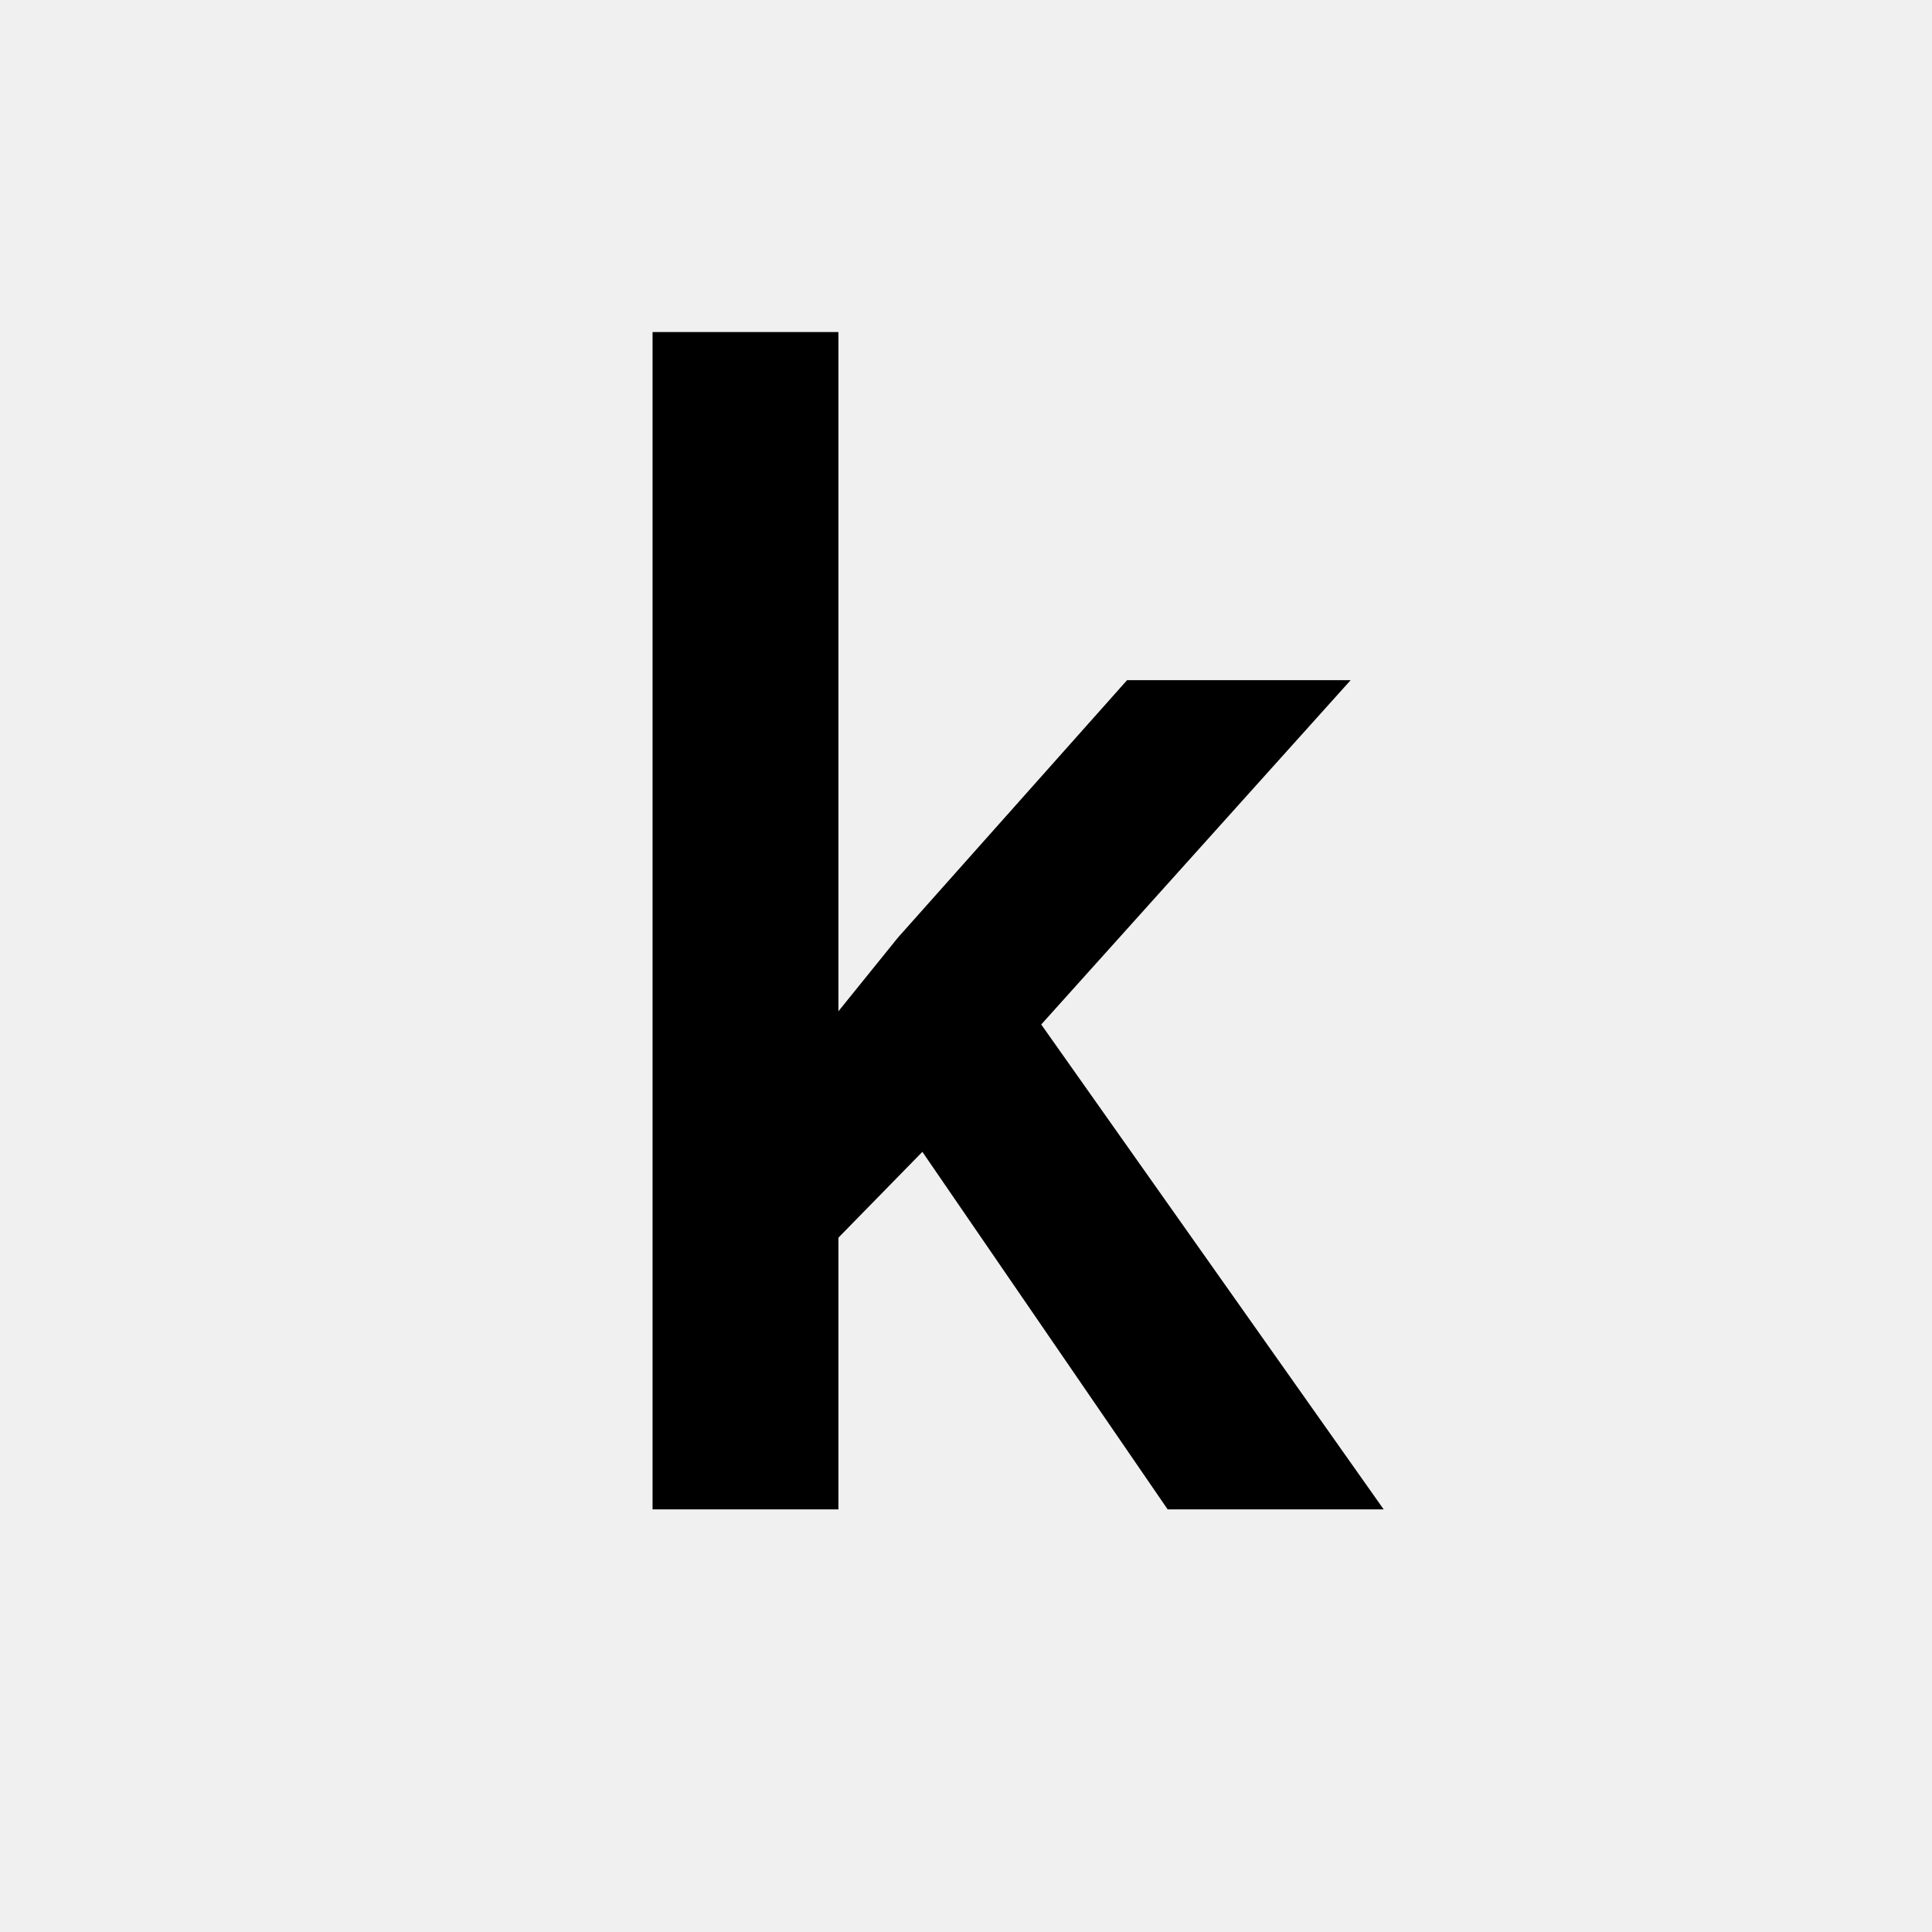
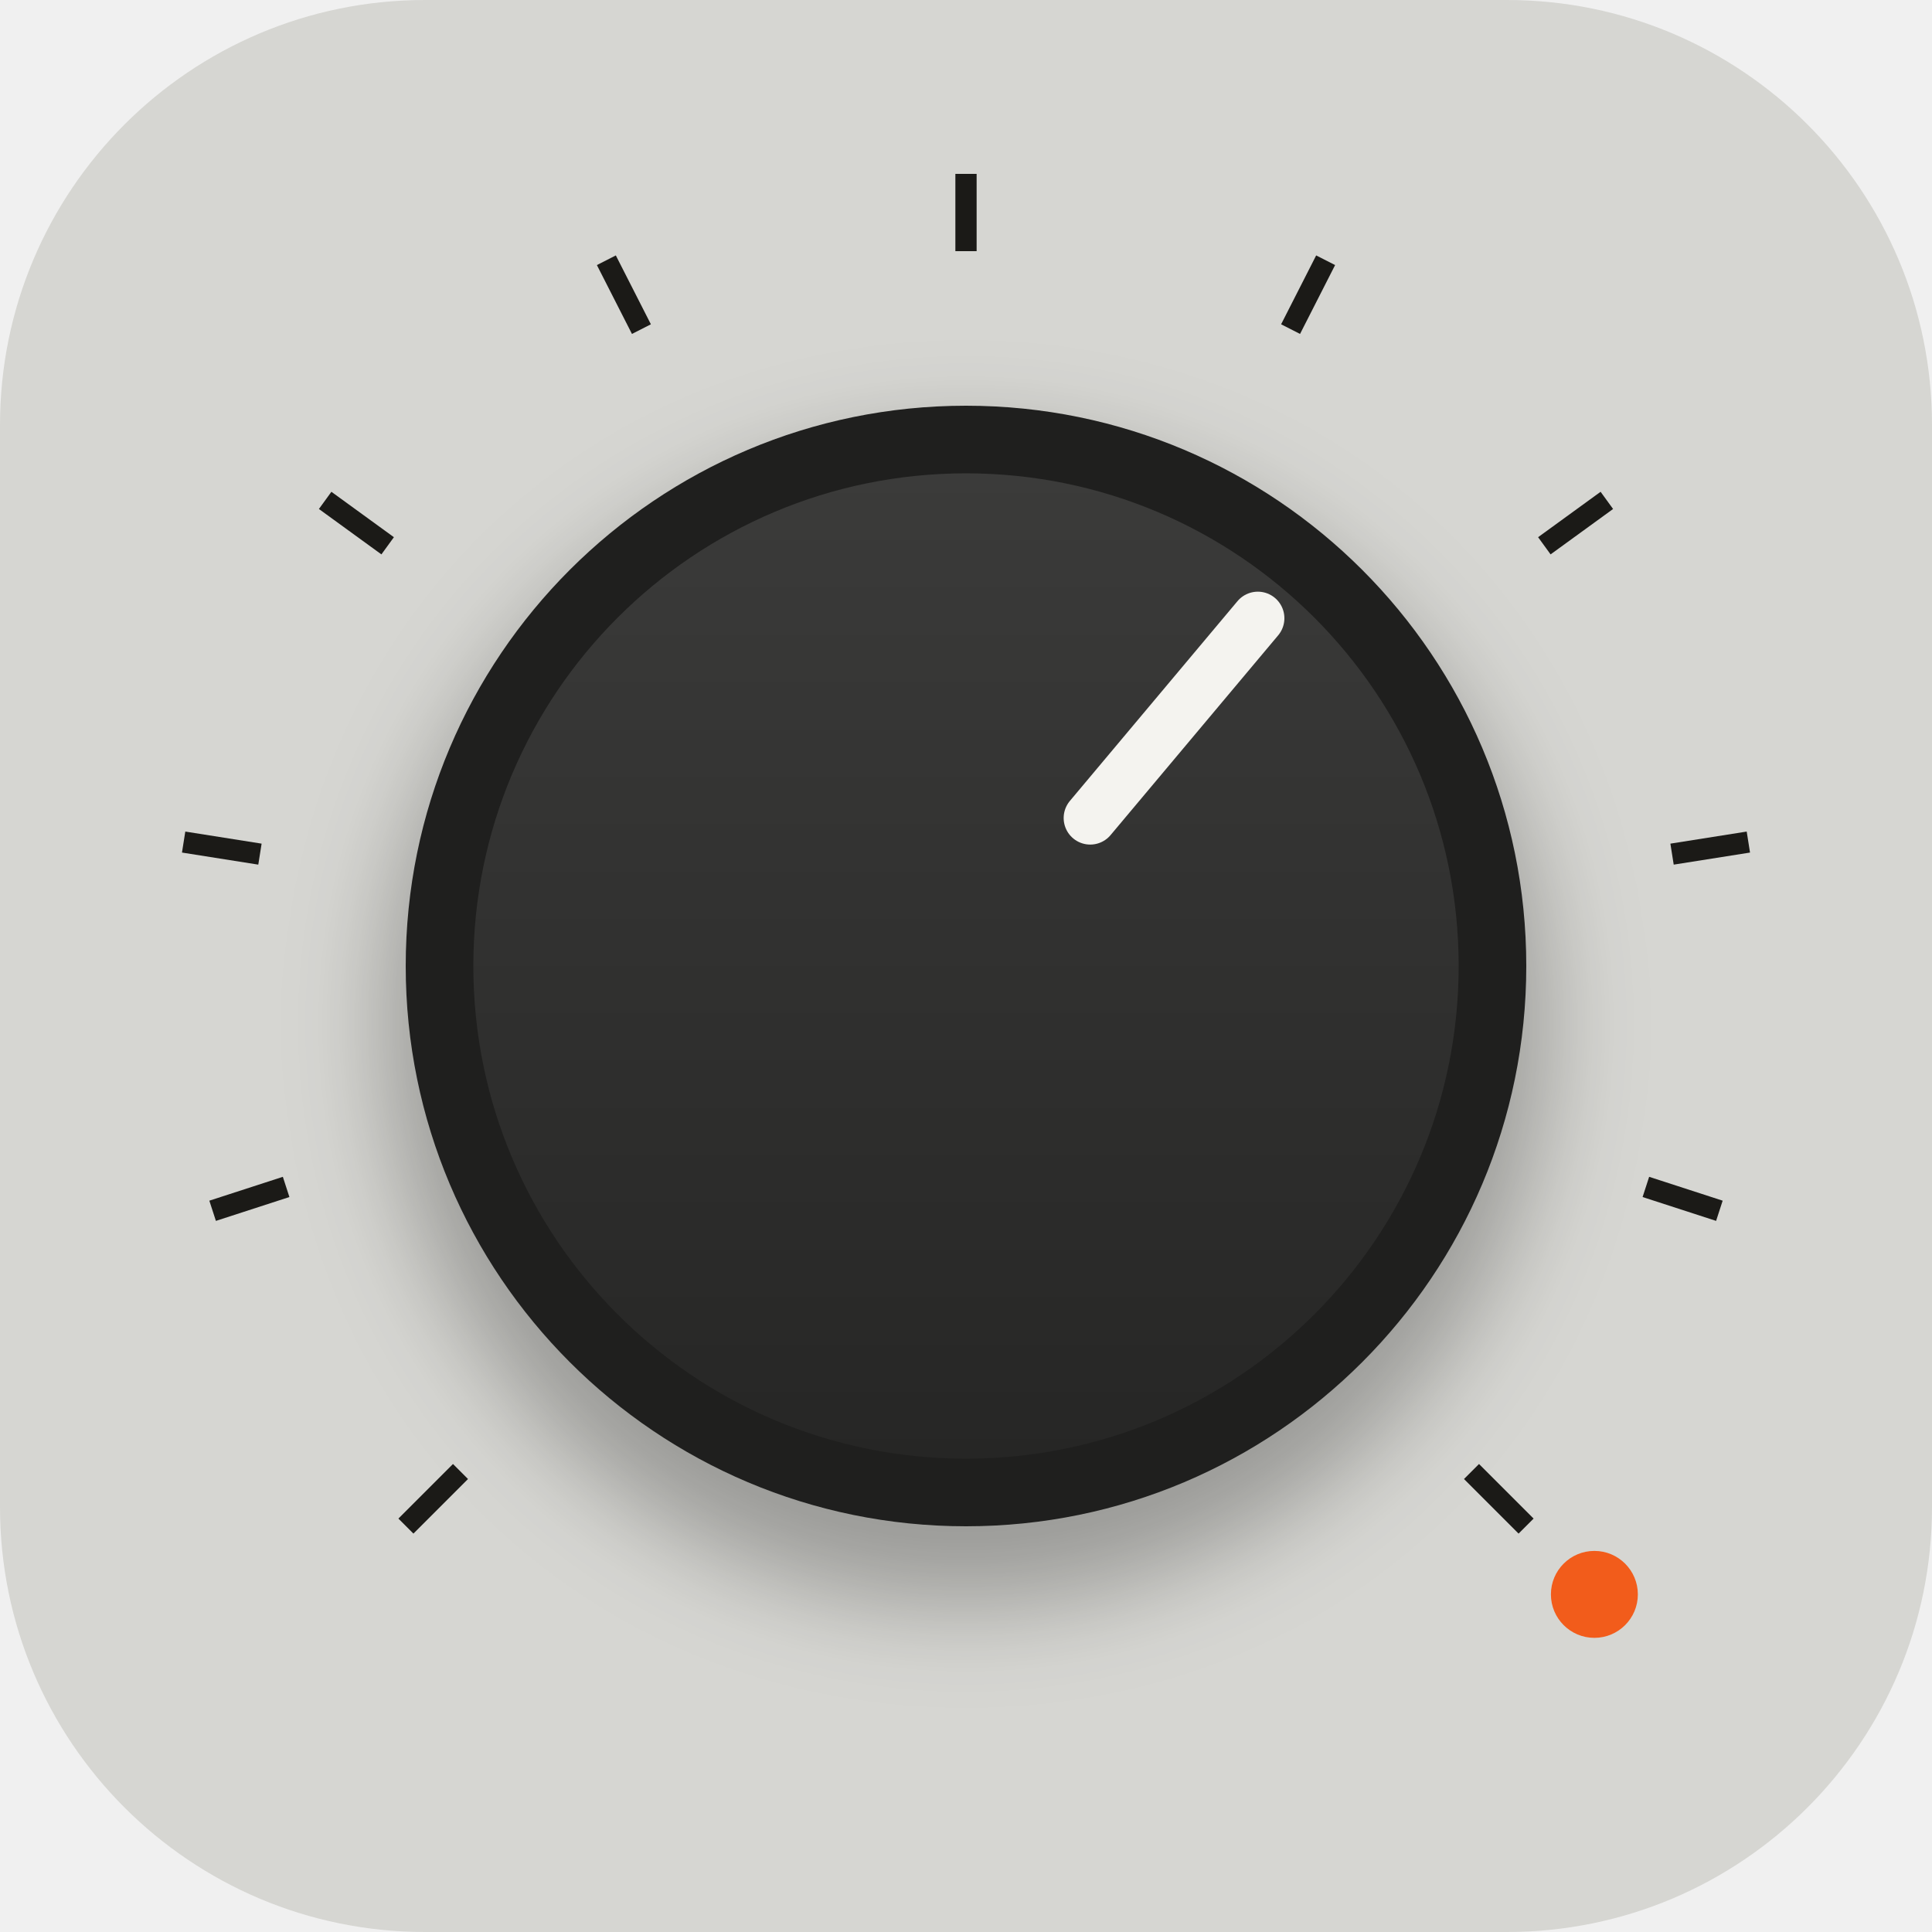
- <svg xmlns="http://www.w3.org/2000/svg" viewBox="0 0 32 32">
-   <style>
-     text {
-       fill: #000000;
-       font-family: system-ui, -apple-system, 'Segoe UI', Roboto, Helvetica, Arial, sans-serif;
-       font-size: 26px;
-       font-weight: 500;
-     }
-     @media (prefers-color-scheme: dark) {
-       text {
-         fill: #ffffff;
-       }
-     }
-   </style>
-   <text x="16" y="25" text-anchor="middle">k</text>
+ <svg xmlns="http://www.w3.org/2000/svg" viewBox="0 0 200 200">
+   <defs>
+     <filter id="knob-shadow" x="-40%" y="-40%" width="180%" height="180%">
+       <feGaussianBlur stdDeviation="5" />
+     </filter>
+     <linearGradient id="knob-top" x1="0" y1="0" x2="0" y2="1">
+       <stop offset="0" stop-color="#3b3b3a" />
+       <stop offset="1" stop-color="#262625" />
+     </linearGradient>
+   </defs>
+   <rect width="200" height="200" rx="44" fill="#d6d6d2" />
+   <g stroke="#1b1a17" stroke-width="2.2">
+     <line x1="47.67" y1="152.33" x2="42.02" y2="157.98" />
+     <line x1="29.62" y1="122.87" x2="22.01" y2="125.34" />
+     <line x1="26.91" y1="88.42" x2="19.01" y2="87.17" />
+     <line x1="40.13" y1="56.5" x2="33.66" y2="51.8" />
+     <line x1="66.4" y1="34.07" x2="62.77" y2="26.94" />
+     <line x1="100" y1="26" x2="100" y2="18" />
+     <line x1="133.6" y1="34.07" x2="137.23" y2="26.94" />
+     <line x1="159.87" y1="56.5" x2="166.34" y2="51.8" />
+     <line x1="173.09" y1="88.42" x2="180.99" y2="87.17" />
+     <line x1="170.38" y1="122.87" x2="177.99" y2="125.34" />
+     <line x1="152.33" y1="152.33" x2="157.98" y2="157.98" />
+   </g>
+   <circle cx="100" cy="106" r="60" fill="#000" opacity="0.28" filter="url(#knob-shadow)" />
+   <circle cx="100" cy="100" r="58" fill="#1f1f1e" />
+   <circle cx="100" cy="100" r="51" fill="url(#knob-top)" />
+   <line x1="112.86" y1="84.68" x2="130.21" y2="64" stroke="#f4f3ef" stroke-width="5.5" stroke-linecap="round" />
+   <circle cx="165.05" cy="165.05" r="4.5" fill="#f25c1b" />
</svg>
